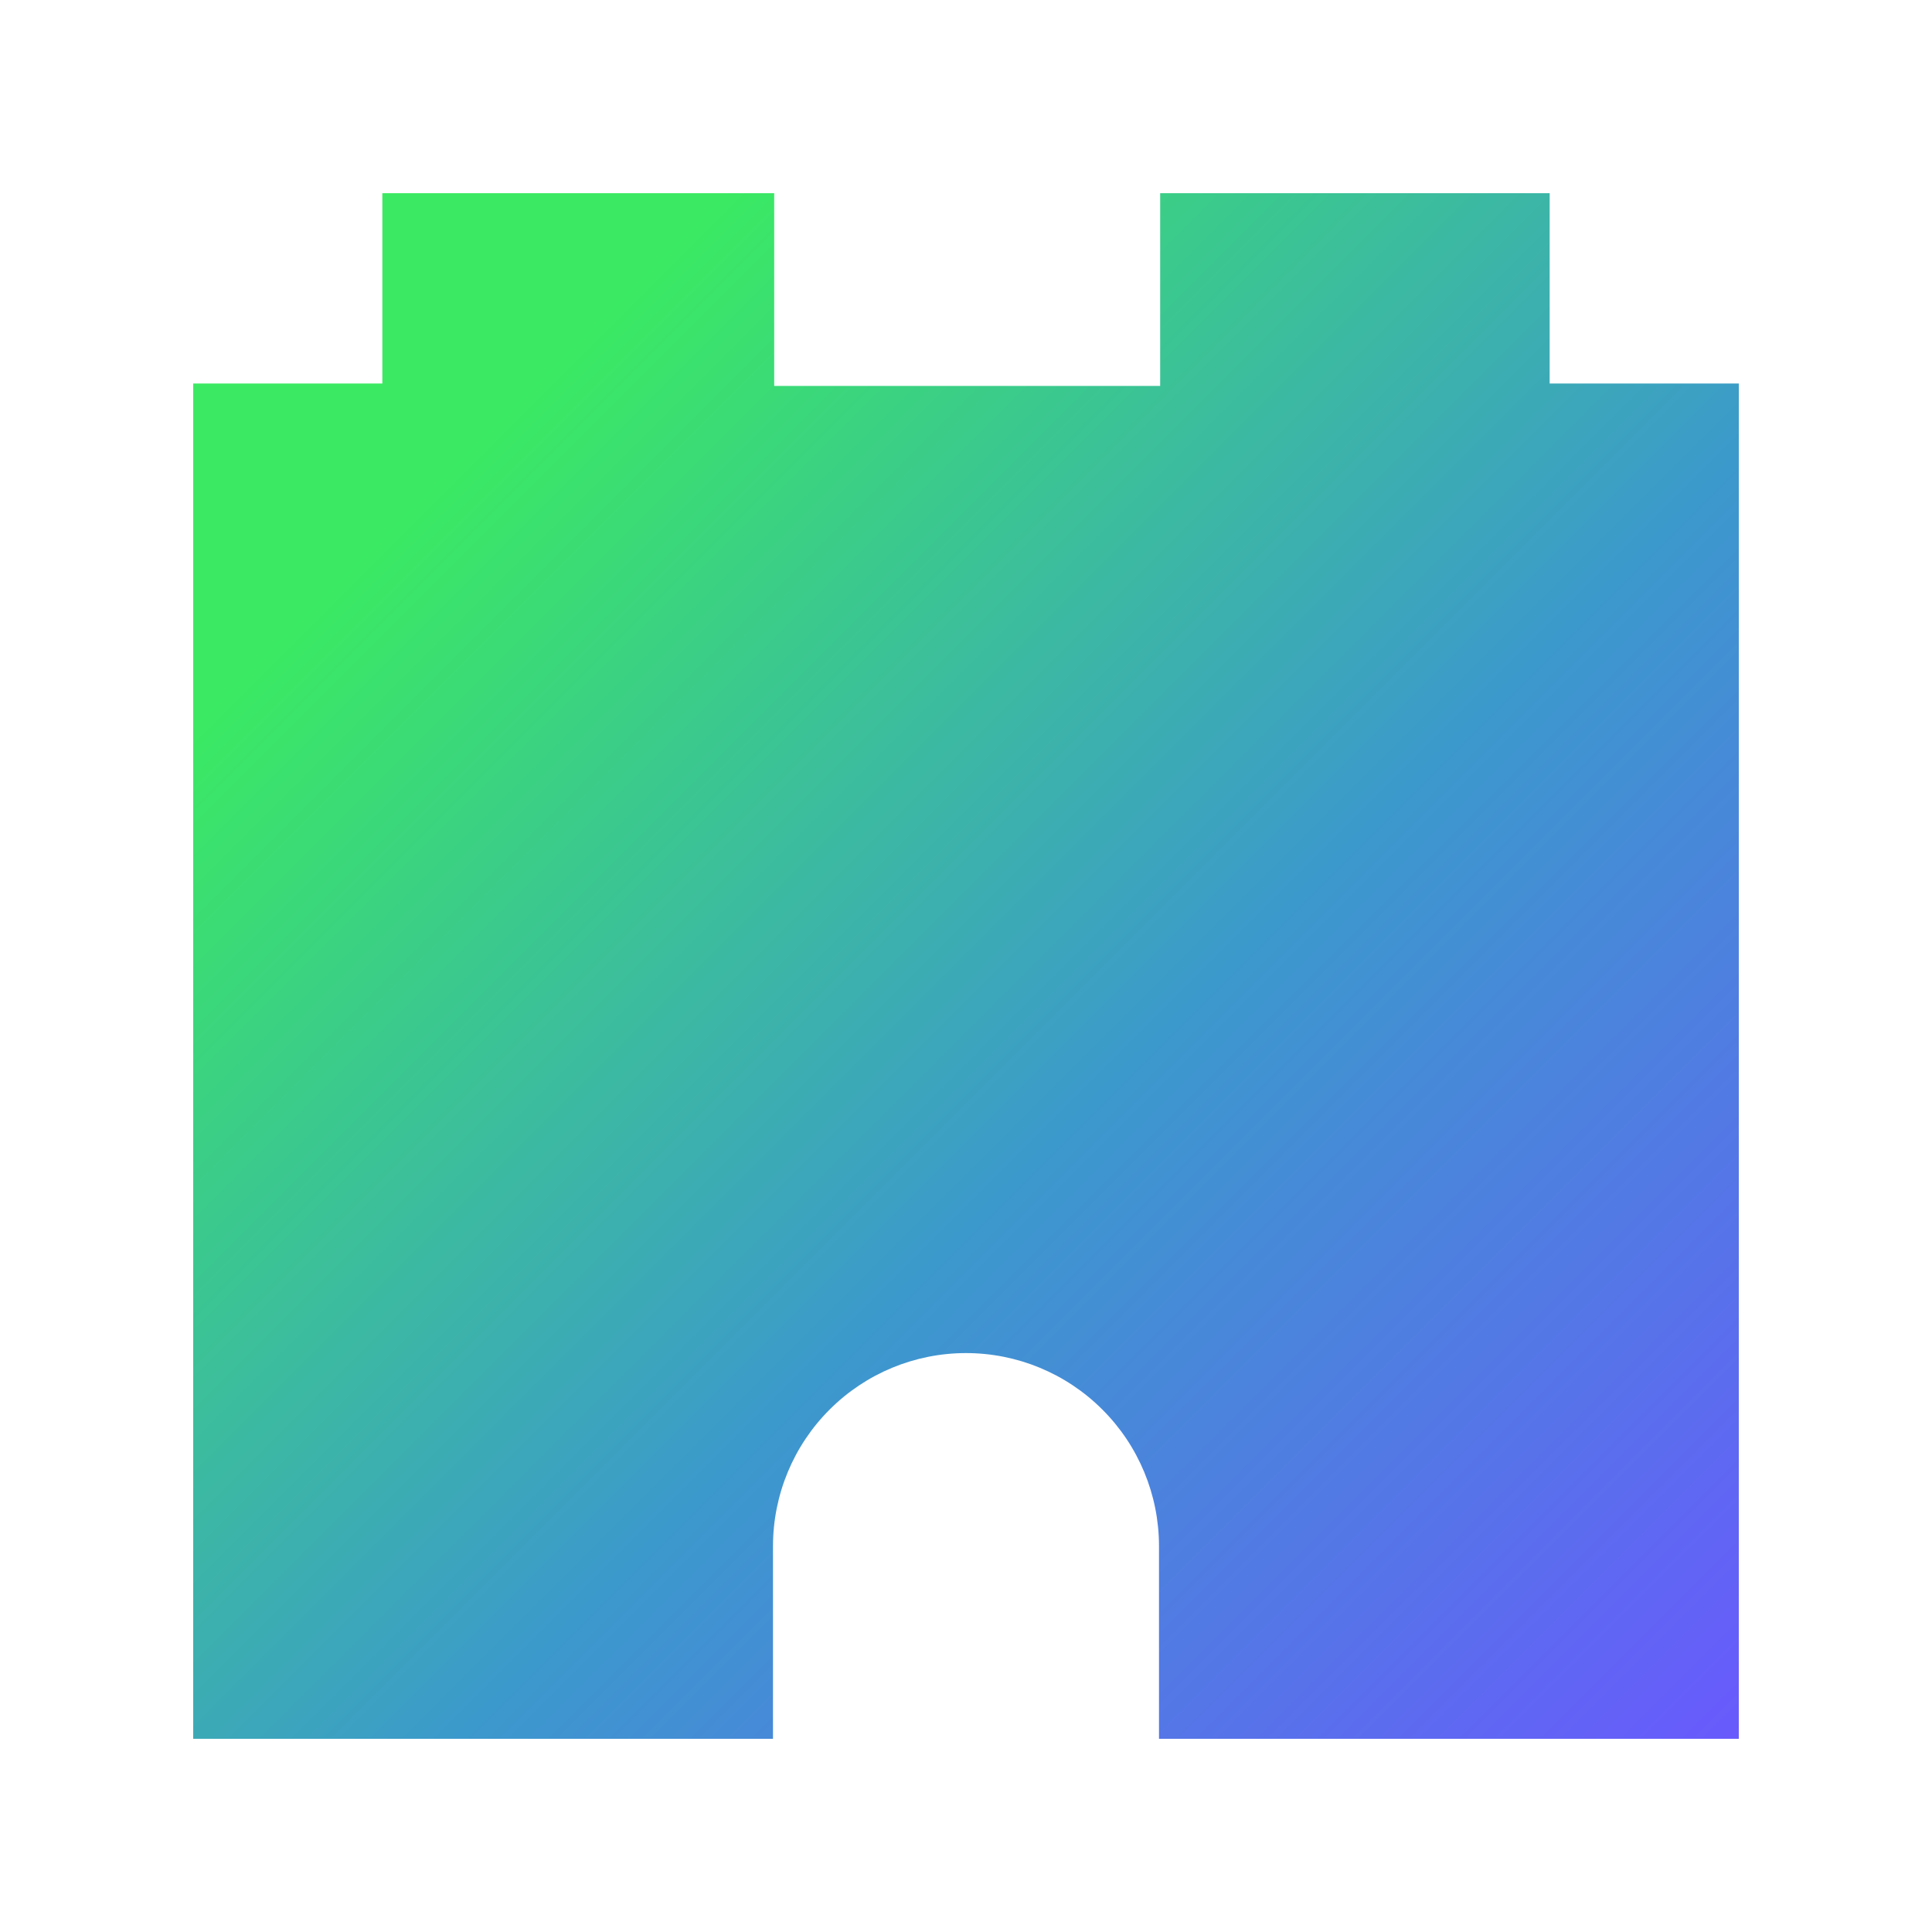
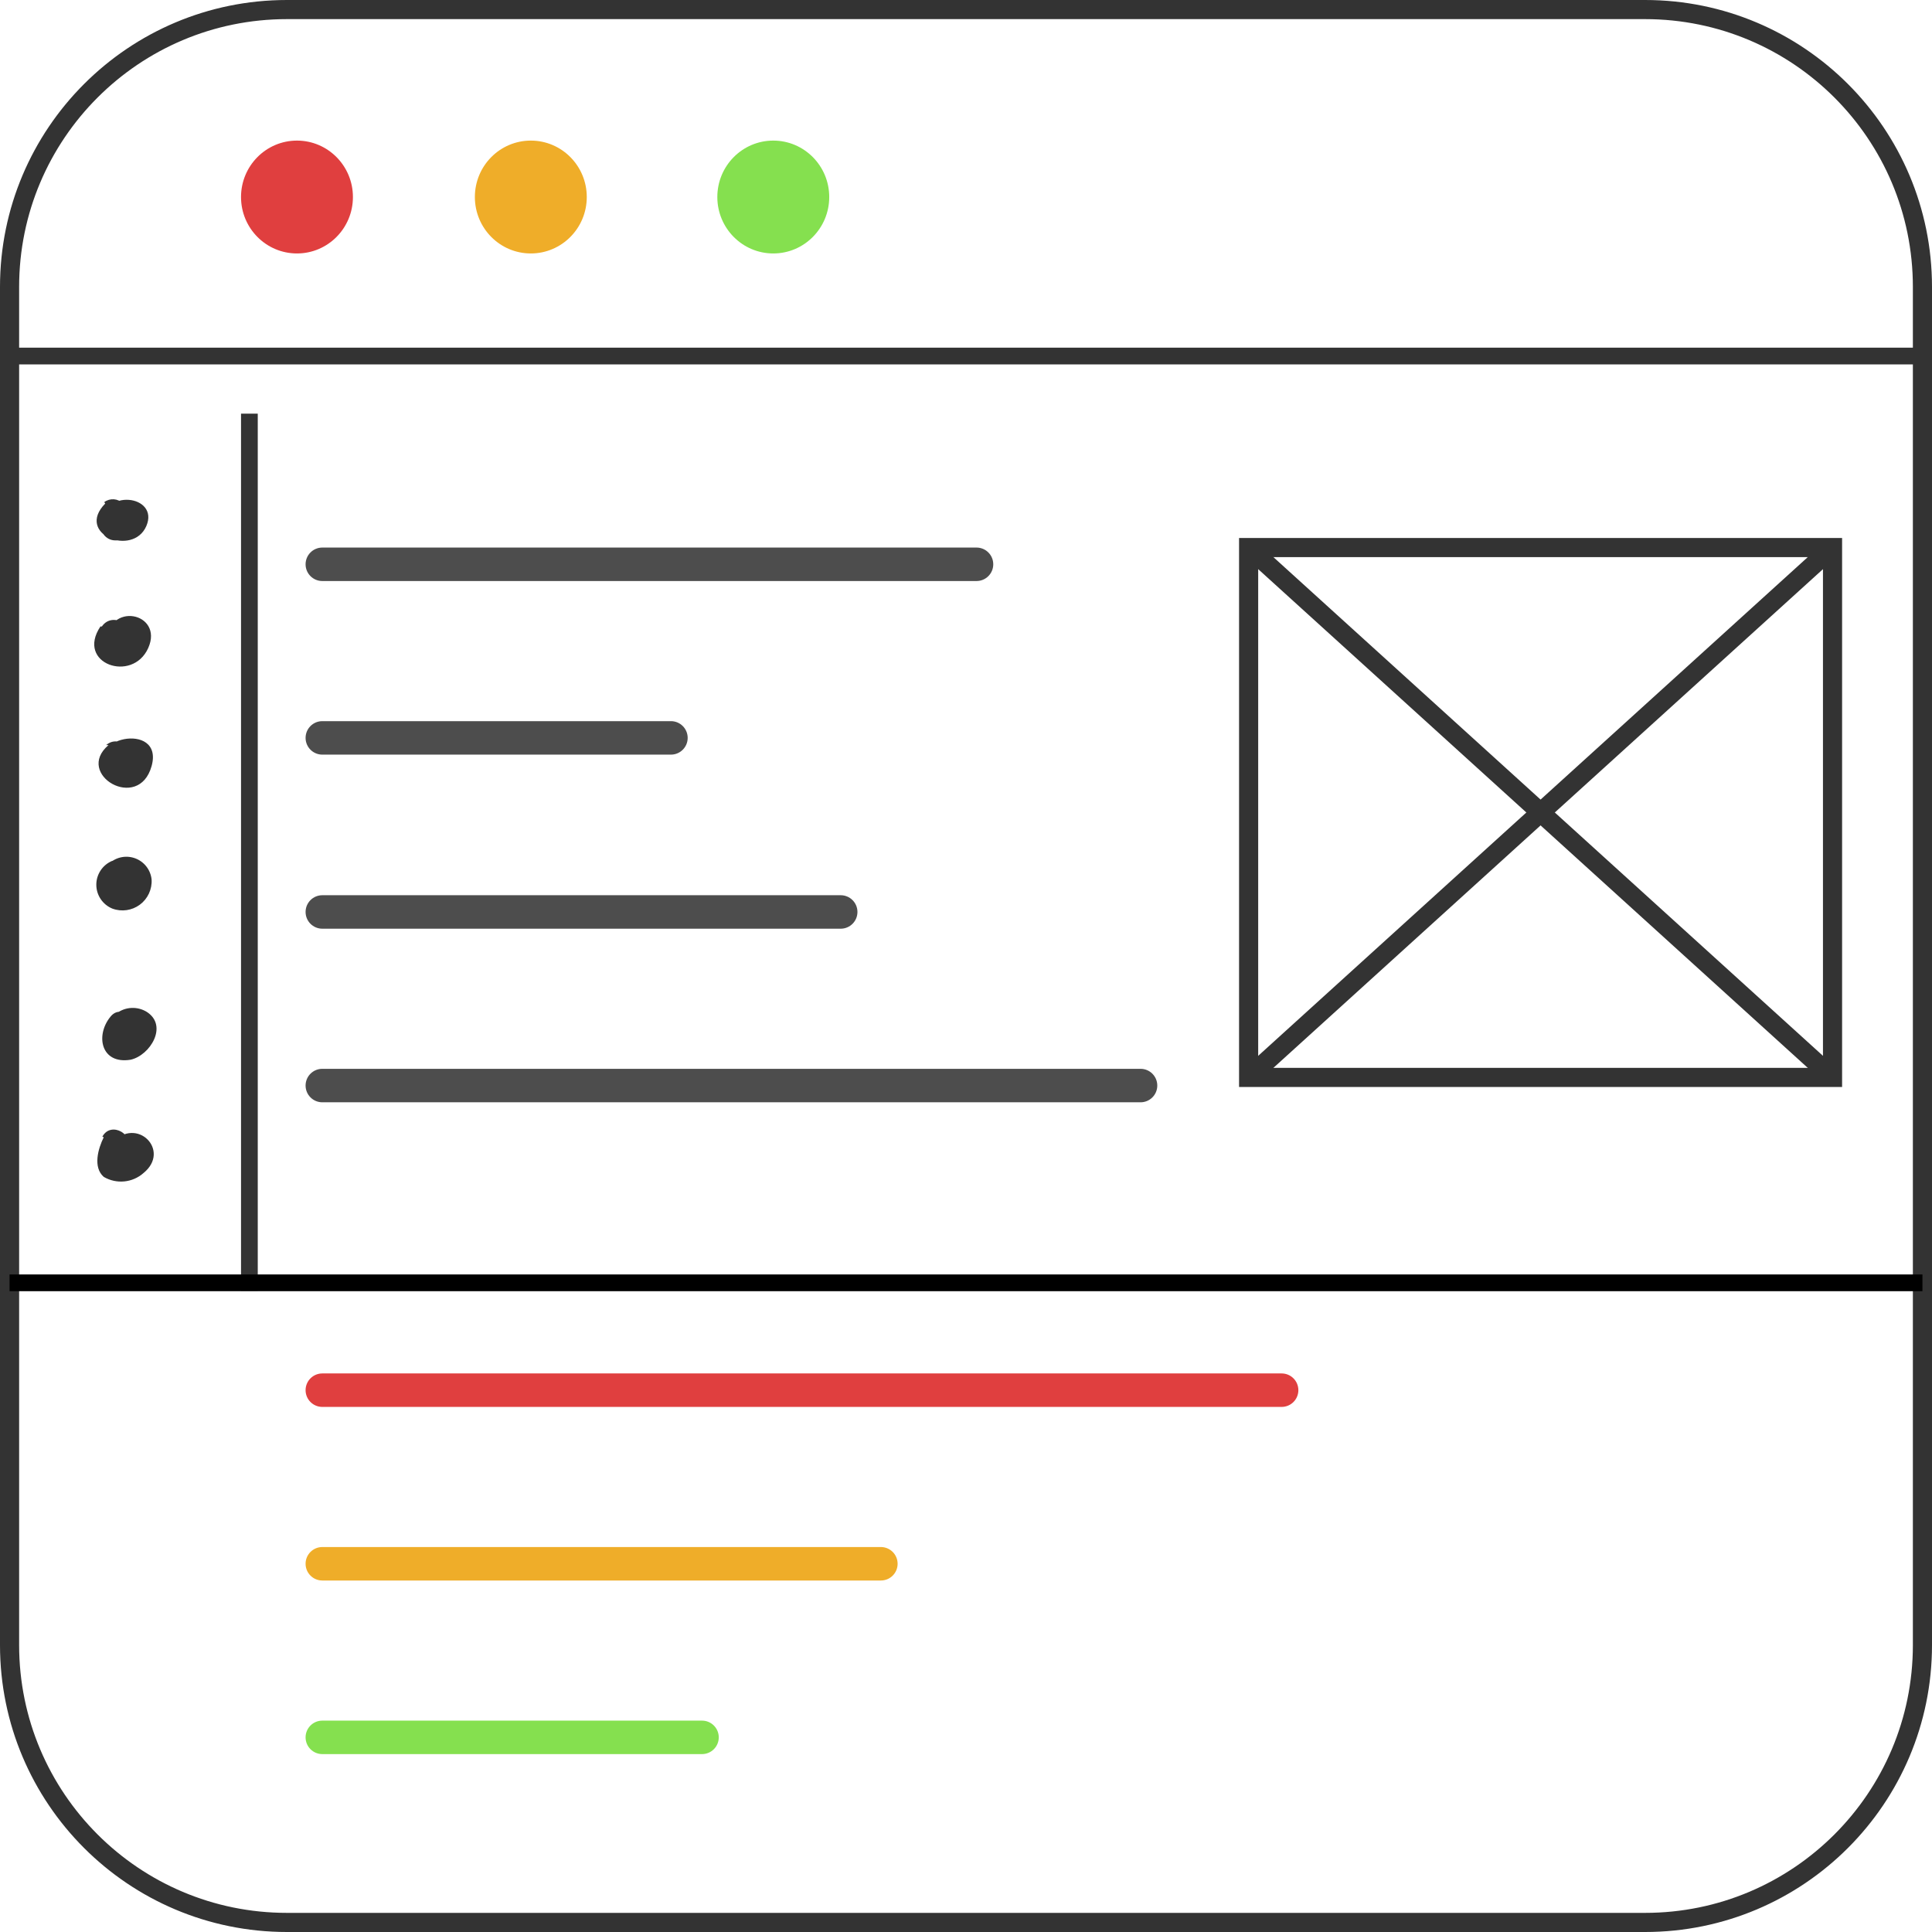
- <svg xmlns="http://www.w3.org/2000/svg" width="40" height="40" viewBox="0 0 40 40" fill="none">
-   <path d="M32.084 7.94V4H24.02V7.99H16.029V4H7.916V7.94H4V36H16.004V32.005C16.006 30.946 16.427 29.931 17.177 29.183C17.926 28.434 18.941 28.014 20 28.014C21.059 28.014 22.074 28.434 22.823 29.183C23.573 29.931 23.994 30.946 23.996 32.005V36H36V7.94H32.084Z" fill="url(#paint0_linear)" />
+ <svg xmlns="http://www.w3.org/2000/svg" viewBox="0 0 40.4 40.4">
  <defs>
-     <linearGradient id="paint0_linear" x1="2.942" y1="4.9" x2="37.777" y2="39.734" gradientUnits="userSpaceOnUse">
-       <stop offset="0.159" stop-color="#3BEA62" />
-       <stop offset="0.54" stop-color="#3C99CC" />
-       <stop offset="0.937" stop-color="#6B57FF" />
-     </linearGradient>
+     <style>.cls-1{fill:none;stroke:#333;stroke-miterlimit:10;stroke-width:0.4px;}.cls-2{fill:#e03f3f;}.cls-3{fill:#efad29;}.cls-4{fill:#85e04f;}.cls-5{fill:#333;}.cls-6{fill:#4d4d4d;}</style>
  </defs>
+   <g id="图层_2" data-name="图层 2">
+     <g id="图层_1-2" data-name="图层 1">
+       <rect class="cls-1" x="0.2" y="0.2" width="40" height="40" rx="5.8" ry="5.8" />
+       <ellipse class="cls-2" cx="6.21" cy="4.12" rx="1.17" ry="1.18" />
+       <ellipse class="cls-3" cx="11.1" cy="4.12" rx="1.17" ry="1.18" />
+       <ellipse class="cls-4" cx="16.17" cy="4.12" rx="1.17" ry="1.18" />
+       <rect class="cls-5" x="0.2" y="7.27" width="40" height="0.35" />
+       <rect class="cls-5" x="-3.96" y="17.65" width="18.34" height="0.35" transform="translate(23.04 12.61) rotate(90)" />
+       <rect x="0.2" y="26.65" width="40" height="0.35" />
+       <rect class="cls-6" x="6.39" y="11.45" width="14.38" height="0.7" rx="0.35" ry="0.35" />
+       <rect class="cls-6" x="6.39" y="15.08" width="7.99" height="0.7" rx="0.35" ry="0.35" />
+       <rect class="cls-6" x="6.39" y="18.72" width="11.54" height="0.7" rx="0.35" ry="0.35" />
+       <rect class="cls-2" x="6.39" y="28.72" width="20.76" height="0.7" rx="0.35" ry="0.35" />
+       <rect class="cls-3" x="6.39" y="32.35" width="12.38" height="0.7" rx="0.35" ry="0.35" />
+       <rect class="cls-4" x="6.39" y="35.98" width="8.64" height="0.7" rx="0.35" ry="0.35" />
+       <rect class="cls-6" x="6.39" y="22.35" width="17.81" height="0.7" rx="0.35" ry="0.35" />
+       <rect class="cls-1" x="26.11" y="11.45" width="12.21" height="11.08" />
+       <line class="cls-1" x1="26.11" y1="11.45" x2="38.32" y2="22.53" />
+       <line class="cls-1" x1="38.32" y1="11.45" x2="26.11" y2="22.53" />
+       <path class="cls-5" d="M2.2,10.53c-.63.64.58,1.12.86.47s-.94-.81-.95,0a.3.3,0,0,0,.3.3h.17a.3.3,0,0,0,0-.6H2.41l.3.3-.19-.31.08.29,0-.06a.3.3,0,0,0-.42-.42Z" />
+       <path class="cls-5" d="M2.1,13.1c-.52.78.67,1.19,1,.45s-.86-1-.89-.08c0,.38.58.38.6,0l-.16-.07c.21-.32-.3-.62-.52-.3Z" />
+       <path class="cls-5" d="M2.27,15.58c-.72.61.63,1.41.9.44s-1.53-.57-.83.12c.27.27.7-.15.42-.42l-.12.34v-.3q-.15.14,0,.24c.29-.25-.13-.67-.42-.42Z" />
+       <path class="cls-5" d="M2.35,18a.54.54,0,0,0,0,1,.61.61,0,0,0,.82-.61.53.53,0,0,0-.88-.34c-.38.29-.13.7.27.77s.54-.51.16-.58a1.4,1.4,0,0,1-.07.31c.31-.22,0-.73-.3-.52Z" />
+       <path class="cls-5" d="M2.31,21.26c-.32.39-.2,1,.42.9.41-.09.79-.71.34-1a.56.56,0,0,0-.83.64.47.47,0,0,0,.89-.1c.06-.38-.52-.54-.58-.16l.18.14c.24-.3-.18-.72-.42-.42Z" />
+       <path class="cls-5" d="M2.17,23.78c-.12.24-.23.63,0,.83A.71.71,0,0,0,3,24.53c.58-.47-.14-1.2-.66-.63-.26.28.16.71.42.42l-.31-.24.21.21,0-.22c.18-.34-.34-.64-.52-.3Z" />
+     </g>
+   </g>
</svg>
